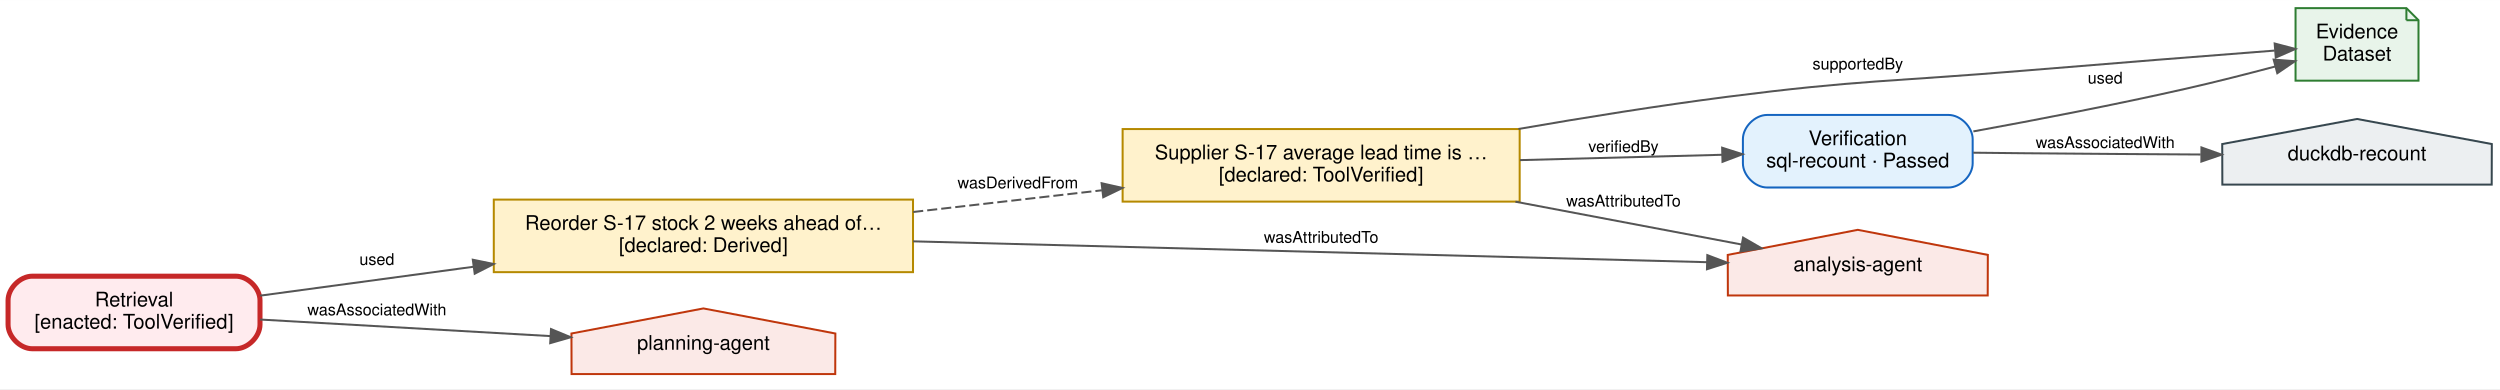
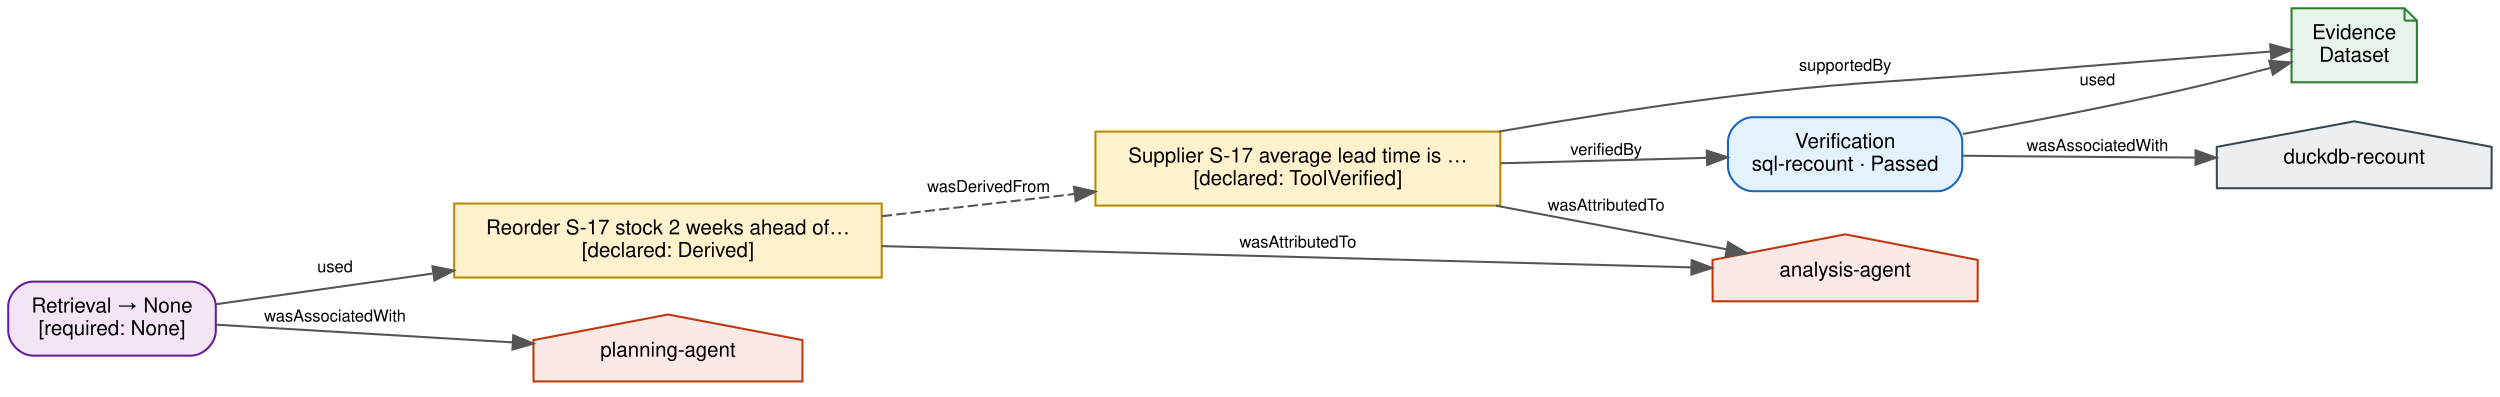
- <svg xmlns="http://www.w3.org/2000/svg" width="1240pt" height="193pt" viewBox="0.00 0.00 1240.40 193.00">
+ <svg xmlns="http://www.w3.org/2000/svg" width="1216pt" height="193pt" viewBox="0.00 0.00 1216.40 193.00">
  <g id="graph0" class="graph" transform="scale(1 1) rotate(0) translate(4 189)">
-     <polygon fill="white" stroke="transparent" points="-4,4 -4,-189 1236.4,-189 1236.4,4 -4,4" />
+     <polygon fill="white" stroke="transparent" points="-4,4 -4,-189 1212.4,-189 1212.4,4 -4,4" />
    <g id="node1" class="node">
-       <polygon fill="#fff2cc" stroke="#b58900" points="750,-125 553,-125 553,-89 750,-89 750,-125" />
-       <text text-anchor="middle" x="651.5" y="-110" font-family="Helvetica,sans-Serif" font-size="10.00">Supplier S-17 average lead time is …</text>
-       <text text-anchor="middle" x="651.5" y="-99" font-family="Helvetica,sans-Serif" font-size="10.00">[declared: ToolVerified]</text>
+       <polygon fill="#fff2cc" stroke="#b58900" points="726,-125 529,-125 529,-89 726,-89 726,-125" />
+       <text text-anchor="middle" x="627.5" y="-110" font-family="Helvetica,sans-Serif" font-size="10.00">Supplier S-17 average lead time is …</text>
+       <text text-anchor="middle" x="627.5" y="-99" font-family="Helvetica,sans-Serif" font-size="10.00">[declared: ToolVerified]</text>
    </g>
    <g id="node3" class="node">
-       <polygon fill="#e8f4ea" stroke="#2e7d32" points="1189.96,-185 1134.96,-185 1134.96,-149 1195.96,-149 1195.96,-179 1189.96,-185" />
-       <polyline fill="none" stroke="#2e7d32" points="1189.96,-185 1189.96,-179 " />
-       <polyline fill="none" stroke="#2e7d32" points="1195.96,-179 1189.96,-179 " />
-       <text text-anchor="middle" x="1165.46" y="-170" font-family="Helvetica,sans-Serif" font-size="10.00">Evidence</text>
-       <text text-anchor="middle" x="1165.46" y="-159" font-family="Helvetica,sans-Serif" font-size="10.00">Dataset</text>
+       <polygon fill="#e8f4ea" stroke="#2e7d32" points="1165.96,-185 1110.96,-185 1110.96,-149 1171.96,-149 1171.96,-179 1165.96,-185" />
+       <polyline fill="none" stroke="#2e7d32" points="1165.96,-185 1165.96,-179 " />
+       <polyline fill="none" stroke="#2e7d32" points="1171.96,-179 1165.96,-179 " />
+       <text text-anchor="middle" x="1141.46" y="-170" font-family="Helvetica,sans-Serif" font-size="10.00">Evidence</text>
+       <text text-anchor="middle" x="1141.46" y="-159" font-family="Helvetica,sans-Serif" font-size="10.00">Dataset</text>
+     </g>
+     <g id="edge4" class="edge">
+       <path fill="none" stroke="#555555" d="M725.4,-125.04C758.21,-130.72 795.12,-136.64 829,-141 894.28,-149.4 910.93,-148.51 976.52,-154 1018.88,-157.55 1067.42,-161.36 1100.62,-163.94" />
+       <polygon fill="#555555" stroke="#555555" points="1100.6,-167.45 1110.84,-164.73 1101.14,-160.47 1100.6,-167.45" />
+       <text text-anchor="middle" x="893.76" y="-154.6" font-family="Helvetica,sans-Serif" font-size="8.00">supportedBy</text>
+     </g>
+     <g id="node4" class="node">
+       <path fill="#e3f2fd" stroke="#1565c0" d="M938.76,-132C938.76,-132 848.76,-132 848.76,-132 842.76,-132 836.76,-126 836.76,-120 836.76,-120 836.76,-108 836.76,-108 836.76,-102 842.76,-96 848.76,-96 848.76,-96 938.76,-96 938.76,-96 944.76,-96 950.76,-102 950.76,-108 950.76,-108 950.76,-120 950.76,-120 950.76,-126 944.76,-132 938.76,-132" />
+       <text text-anchor="middle" x="893.76" y="-117" font-family="Helvetica,sans-Serif" font-size="10.00">Verification</text>
+       <text text-anchor="middle" x="893.76" y="-106" font-family="Helvetica,sans-Serif" font-size="10.00">sql-recount · Passed</text>
+     </g>
+     <g id="edge2" class="edge">
+       <path fill="none" stroke="#555555" d="M726.15,-109.59C759.57,-110.47 796.15,-111.44 826.51,-112.24" />
+       <polygon fill="#555555" stroke="#555555" points="826.46,-115.74 836.55,-112.51 826.64,-108.75 826.46,-115.74" />
+       <text text-anchor="middle" x="777.5" y="-113.6" font-family="Helvetica,sans-Serif" font-size="8.00">verifiedBy</text>
+     </g>
+     <g id="node7" class="node">
+       <polygon fill="#fbe9e7" stroke="#bf360c" points="958.28,-62.56 893.76,-75 829.24,-62.56 829.3,-42.44 958.22,-42.44 958.28,-62.56" />
+       <text text-anchor="middle" x="893.76" y="-54.5" font-family="Helvetica,sans-Serif" font-size="10.00">analysis-agent</text>
    </g>
    <g id="edge7" class="edge">
-       <path fill="none" stroke="#555555" d="M749.4,-125.04C782.21,-130.72 819.12,-136.64 853,-141 918.28,-149.4 934.93,-148.51 1000.52,-154 1042.88,-157.55 1091.42,-161.36 1124.62,-163.94" />
-       <polygon fill="#555555" stroke="#555555" points="1124.6,-167.45 1134.84,-164.73 1125.14,-160.47 1124.6,-167.45" />
-       <text text-anchor="middle" x="917.76" y="-154.6" font-family="Helvetica,sans-Serif" font-size="8.00">supportedBy</text>
+       <path fill="none" stroke="#555555" d="M723.9,-88.95C761.55,-81.83 803.52,-73.88 836.2,-67.7" />
+       <polygon fill="#555555" stroke="#555555" points="836.85,-71.14 846.03,-65.84 835.55,-64.26 836.85,-71.14" />
+       <text text-anchor="middle" x="777.5" y="-86.6" font-family="Helvetica,sans-Serif" font-size="8.00">wasAttributedTo</text>
    </g>
-     <g id="node4" class="node">
-       <path fill="#e3f2fd" stroke="#1565c0" d="M962.76,-132C962.76,-132 872.76,-132 872.76,-132 866.76,-132 860.76,-126 860.76,-120 860.76,-120 860.76,-108 860.76,-108 860.76,-102 866.76,-96 872.76,-96 872.76,-96 962.76,-96 962.76,-96 968.76,-96 974.76,-102 974.76,-108 974.76,-108 974.76,-120 974.76,-120 974.76,-126 968.76,-132 962.76,-132" />
-       <text text-anchor="middle" x="917.76" y="-117" font-family="Helvetica,sans-Serif" font-size="10.00">Verification</text>
-       <text text-anchor="middle" x="917.76" y="-106" font-family="Helvetica,sans-Serif" font-size="10.00">sql-recount · Passed</text>
+     <g id="node2" class="node">
+       <polygon fill="#fff2cc" stroke="#b58900" points="425,-90 217,-90 217,-54 425,-54 425,-90" />
+       <text text-anchor="middle" x="321" y="-75" font-family="Helvetica,sans-Serif" font-size="10.00">Reorder S-17 stock 2 weeks ahead of…</text>
+       <text text-anchor="middle" x="321" y="-64" font-family="Helvetica,sans-Serif" font-size="10.00">[declared: Derived]</text>
+     </g>
+     <g id="edge9" class="edge">
+       <path fill="none" stroke="#555555" stroke-dasharray="5,2" d="M425.09,-83.85C455.24,-87.31 488.27,-91.11 518.7,-94.61" />
+       <polygon fill="#555555" stroke="#555555" points="518.58,-98.12 528.92,-95.78 519.38,-91.16 518.58,-98.12" />
+       <text text-anchor="middle" x="477" y="-95.6" font-family="Helvetica,sans-Serif" font-size="8.00">wasDerivedFrom</text>
+     </g>
+     <g id="edge1" class="edge">
+       <path fill="none" stroke="#555555" d="M425.03,-69.29C538.65,-66.31 718.62,-61.58 818.97,-58.94" />
+       <polygon fill="#555555" stroke="#555555" points="819.11,-62.44 829.02,-58.68 818.93,-55.44 819.11,-62.44" />
+       <text text-anchor="middle" x="627.5" y="-68.6" font-family="Helvetica,sans-Serif" font-size="8.00">wasAttributedTo</text>
+     </g>
+     <g id="edge6" class="edge">
+       <path fill="none" stroke="#555555" d="M951.1,-123.84C982.28,-129.52 1021.66,-137.1 1056.52,-145 1071.06,-148.3 1086.91,-152.33 1100.87,-156.04" />
+       <polygon fill="#555555" stroke="#555555" points="1100.1,-159.46 1110.66,-158.67 1101.91,-152.7 1100.1,-159.46" />
+       <text text-anchor="middle" x="1016.52" y="-147.6" font-family="Helvetica,sans-Serif" font-size="8.00">used</text>
+     </g>
+     <g id="node8" class="node">
+       <polygon fill="#eceff1" stroke="#37474f" points="1208.34,-117.56 1141.46,-130 1074.58,-117.56 1074.64,-97.44 1208.28,-97.44 1208.34,-117.56" />
+       <text text-anchor="middle" x="1141.46" y="-109.5" font-family="Helvetica,sans-Serif" font-size="10.00">duckdb-recount</text>
    </g>
    <g id="edge3" class="edge">
-       <path fill="none" stroke="#555555" d="M750.15,-109.59C783.57,-110.47 820.15,-111.44 850.51,-112.24" />
-       <polygon fill="#555555" stroke="#555555" points="850.46,-115.74 860.55,-112.51 850.64,-108.75 850.46,-115.74" />
-       <text text-anchor="middle" x="801.5" y="-113.6" font-family="Helvetica,sans-Serif" font-size="8.00">verifiedBy</text>
+       <path fill="none" stroke="#555555" d="M951.05,-113.27C959.59,-113.17 968.28,-113.08 976.52,-113 1005.04,-112.74 1036.35,-112.53 1063.89,-112.37" />
+       <polygon fill="#555555" stroke="#555555" points="1064.27,-115.87 1074.25,-112.31 1064.23,-108.87 1064.27,-115.87" />
+       <text text-anchor="middle" x="1016.52" y="-115.6" font-family="Helvetica,sans-Serif" font-size="8.00">wasAssociatedWith</text>
    </g>
-     <g id="node7" class="node">
-       <polygon fill="#fbe9e7" stroke="#bf360c" points="982.28,-62.56 917.76,-75 853.24,-62.56 853.3,-42.44 982.22,-42.44 982.28,-62.56" />
-       <text text-anchor="middle" x="917.76" y="-54.5" font-family="Helvetica,sans-Serif" font-size="10.00">analysis-agent</text>
+     <g id="node5" class="node">
+       <path fill="#f3e5f5" stroke="#6a1b9a" d="M89,-52C89,-52 12,-52 12,-52 6,-52 0,-46 0,-40 0,-40 0,-28 0,-28 0,-22 6,-16 12,-16 12,-16 89,-16 89,-16 95,-16 101,-22 101,-28 101,-28 101,-40 101,-40 101,-46 95,-52 89,-52" />
+       <text text-anchor="middle" x="50.5" y="-37" font-family="Helvetica,sans-Serif" font-size="10.00">Retrieval → None</text>
+       <text text-anchor="middle" x="50.5" y="-26" font-family="Helvetica,sans-Serif" font-size="10.00">[required: None]</text>
    </g>
-     <g id="edge1" class="edge">
-       <path fill="none" stroke="#555555" d="M747.9,-88.95C785.55,-81.83 827.52,-73.88 860.2,-67.7" />
-       <polygon fill="#555555" stroke="#555555" points="860.85,-71.14 870.03,-65.84 859.55,-64.26 860.85,-71.14" />
-       <text text-anchor="middle" x="801.5" y="-86.6" font-family="Helvetica,sans-Serif" font-size="8.00">wasAttributedTo</text>
+     <g id="edge8" class="edge">
+       <path fill="none" stroke="#555555" d="M101.06,-41.01C130.7,-45.21 169.65,-50.72 206.47,-55.93" />
+       <polygon fill="#555555" stroke="#555555" points="206.39,-59.46 216.79,-57.39 207.38,-52.53 206.39,-59.46" />
+       <text text-anchor="middle" x="159" y="-56.6" font-family="Helvetica,sans-Serif" font-size="8.00">used</text>
    </g>
-     <g id="node2" class="node">
-       <polygon fill="#fff2cc" stroke="#b58900" points="449,-90 241,-90 241,-54 449,-54 449,-90" />
-       <text text-anchor="middle" x="345" y="-75" font-family="Helvetica,sans-Serif" font-size="10.00">Reorder S-17 stock 2 weeks ahead of…</text>
-       <text text-anchor="middle" x="345" y="-64" font-family="Helvetica,sans-Serif" font-size="10.00">[declared: Derived]</text>
-     </g>
-     <g id="edge6" class="edge">
-       <path fill="none" stroke="#555555" stroke-dasharray="5,2" d="M449.09,-83.85C479.24,-87.31 512.27,-91.11 542.7,-94.61" />
-       <polygon fill="#555555" stroke="#555555" points="542.58,-98.12 552.92,-95.78 543.38,-91.16 542.58,-98.12" />
-       <text text-anchor="middle" x="501" y="-95.6" font-family="Helvetica,sans-Serif" font-size="8.00">wasDerivedFrom</text>
-     </g>
-     <g id="edge2" class="edge">
-       <path fill="none" stroke="#555555" d="M449.03,-69.29C562.65,-66.31 742.62,-61.58 842.97,-58.94" />
-       <polygon fill="#555555" stroke="#555555" points="843.11,-62.44 853.02,-58.68 842.93,-55.44 843.11,-62.44" />
-       <text text-anchor="middle" x="651.5" y="-68.6" font-family="Helvetica,sans-Serif" font-size="8.00">wasAttributedTo</text>
+     <g id="node6" class="node">
+       <polygon fill="#fbe9e7" stroke="#bf360c" points="386.47,-23.56 321,-36 255.53,-23.56 255.59,-3.44 386.41,-3.44 386.47,-23.56" />
+       <text text-anchor="middle" x="321" y="-15.5" font-family="Helvetica,sans-Serif" font-size="10.00">planning-agent</text>
    </g>
    <g id="edge5" class="edge">
-       <path fill="none" stroke="#555555" d="M975.1,-123.84C1006.28,-129.52 1045.66,-137.1 1080.52,-145 1095.06,-148.3 1110.91,-152.33 1124.87,-156.04" />
-       <polygon fill="#555555" stroke="#555555" points="1124.1,-159.46 1134.66,-158.67 1125.91,-152.7 1124.1,-159.46" />
-       <text text-anchor="middle" x="1040.52" y="-147.6" font-family="Helvetica,sans-Serif" font-size="8.00">used</text>
-     </g>
-     <g id="node8" class="node">
-       <polygon fill="#eceff1" stroke="#37474f" points="1232.34,-117.56 1165.46,-130 1098.58,-117.56 1098.64,-97.44 1232.28,-97.44 1232.34,-117.56" />
-       <text text-anchor="middle" x="1165.46" y="-109.5" font-family="Helvetica,sans-Serif" font-size="10.00">duckdb-recount</text>
-     </g>
-     <g id="edge9" class="edge">
-       <path fill="none" stroke="#555555" d="M975.05,-113.27C983.59,-113.17 992.28,-113.08 1000.52,-113 1029.04,-112.74 1060.35,-112.53 1087.89,-112.37" />
-       <polygon fill="#555555" stroke="#555555" points="1088.27,-115.87 1098.25,-112.31 1088.23,-108.87 1088.27,-115.87" />
-       <text text-anchor="middle" x="1040.52" y="-115.6" font-family="Helvetica,sans-Serif" font-size="8.00">wasAssociatedWith</text>
-     </g>
-     <g id="node5" class="node">
-       <path fill="#ffebee" stroke="#c62828" stroke-width="2.5" d="M113,-52C113,-52 12,-52 12,-52 6,-52 0,-46 0,-40 0,-40 0,-28 0,-28 0,-22 6,-16 12,-16 12,-16 113,-16 113,-16 119,-16 125,-22 125,-28 125,-28 125,-40 125,-40 125,-46 119,-52 113,-52" />
-       <text text-anchor="middle" x="62.5" y="-37" font-family="Helvetica,sans-Serif" font-size="10.00">Retrieval</text>
-       <text text-anchor="middle" x="62.5" y="-26" font-family="Helvetica,sans-Serif" font-size="10.00">[enacted: ToolVerified]</text>
-     </g>
-     <g id="edge4" class="edge">
-       <path fill="none" stroke="#555555" d="M125.06,-42.34C156.09,-46.54 194.72,-51.78 230.85,-56.67" />
-       <polygon fill="#555555" stroke="#555555" points="230.59,-60.17 240.97,-58.04 231.53,-53.23 230.59,-60.17" />
-       <text text-anchor="middle" x="183" y="-57.6" font-family="Helvetica,sans-Serif" font-size="8.00">used</text>
-     </g>
-     <g id="node6" class="node">
-       <polygon fill="#fbe9e7" stroke="#bf360c" points="410.47,-23.56 345,-36 279.53,-23.56 279.59,-3.44 410.41,-3.44 410.47,-23.56" />
-       <text text-anchor="middle" x="345" y="-15.5" font-family="Helvetica,sans-Serif" font-size="10.00">planning-agent</text>
-     </g>
-     <g id="edge8" class="edge">
-       <path fill="none" stroke="#555555" d="M125.06,-30.49C167.49,-28.07 224.12,-24.84 269.16,-22.27" />
-       <polygon fill="#555555" stroke="#555555" points="269.39,-25.76 279.17,-21.7 268.99,-18.77 269.39,-25.76" />
-       <text text-anchor="middle" x="183" y="-32.6" font-family="Helvetica,sans-Serif" font-size="8.00">wasAssociatedWith</text>
+       <path fill="none" stroke="#555555" d="M101.06,-31.05C141.49,-28.64 199.24,-25.2 245.28,-22.45" />
+       <polygon fill="#555555" stroke="#555555" points="245.74,-25.93 255.51,-21.84 245.32,-18.94 245.74,-25.93" />
+       <text text-anchor="middle" x="159" y="-32.6" font-family="Helvetica,sans-Serif" font-size="8.00">wasAssociatedWith</text>
    </g>
  </g>
</svg>
